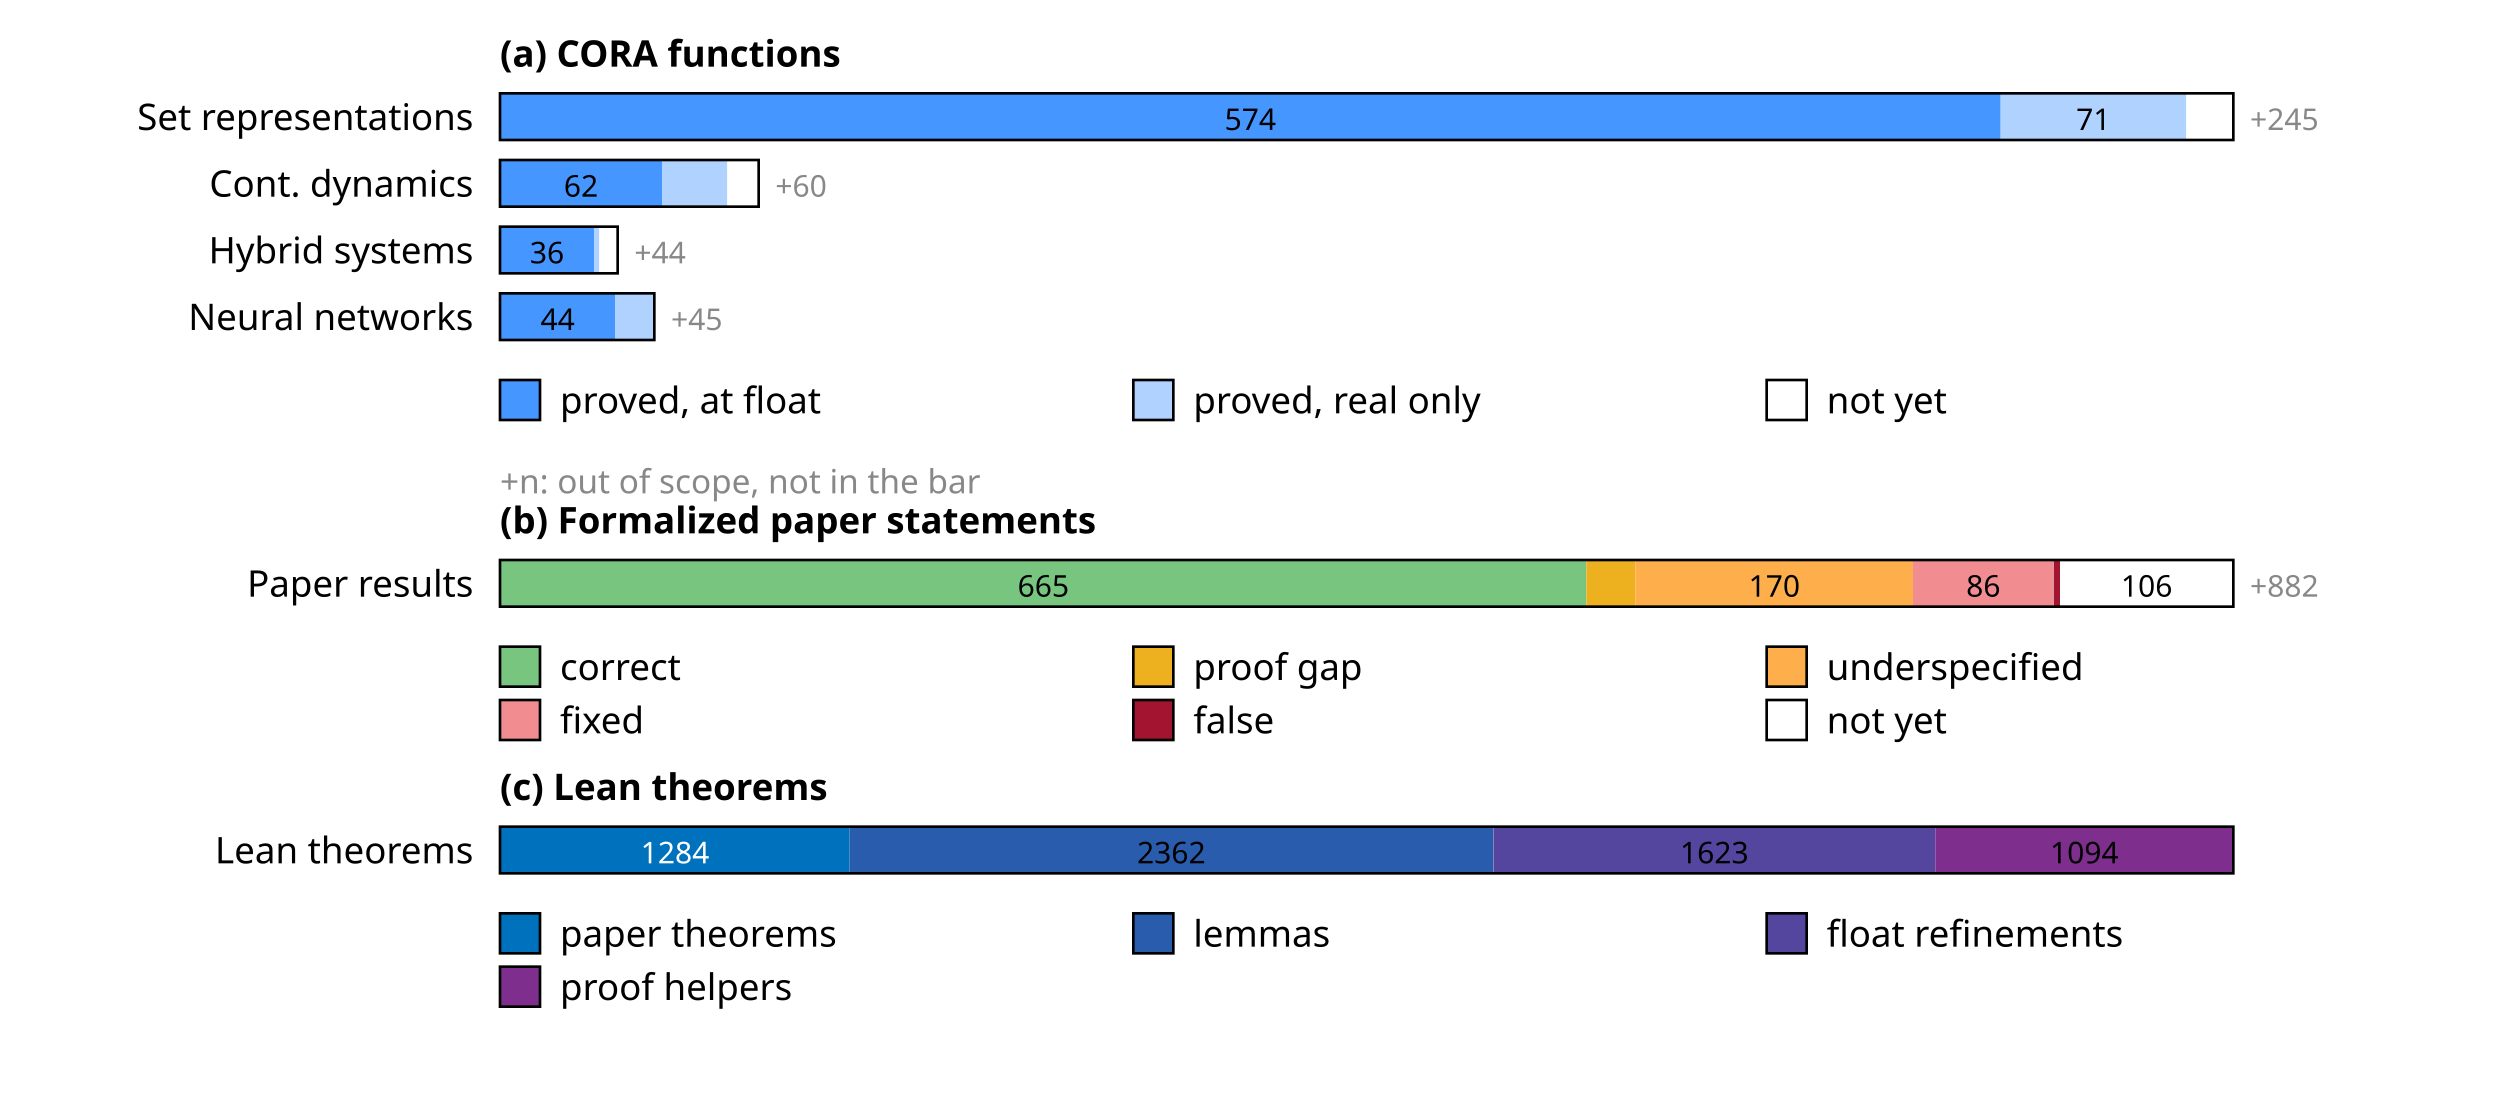
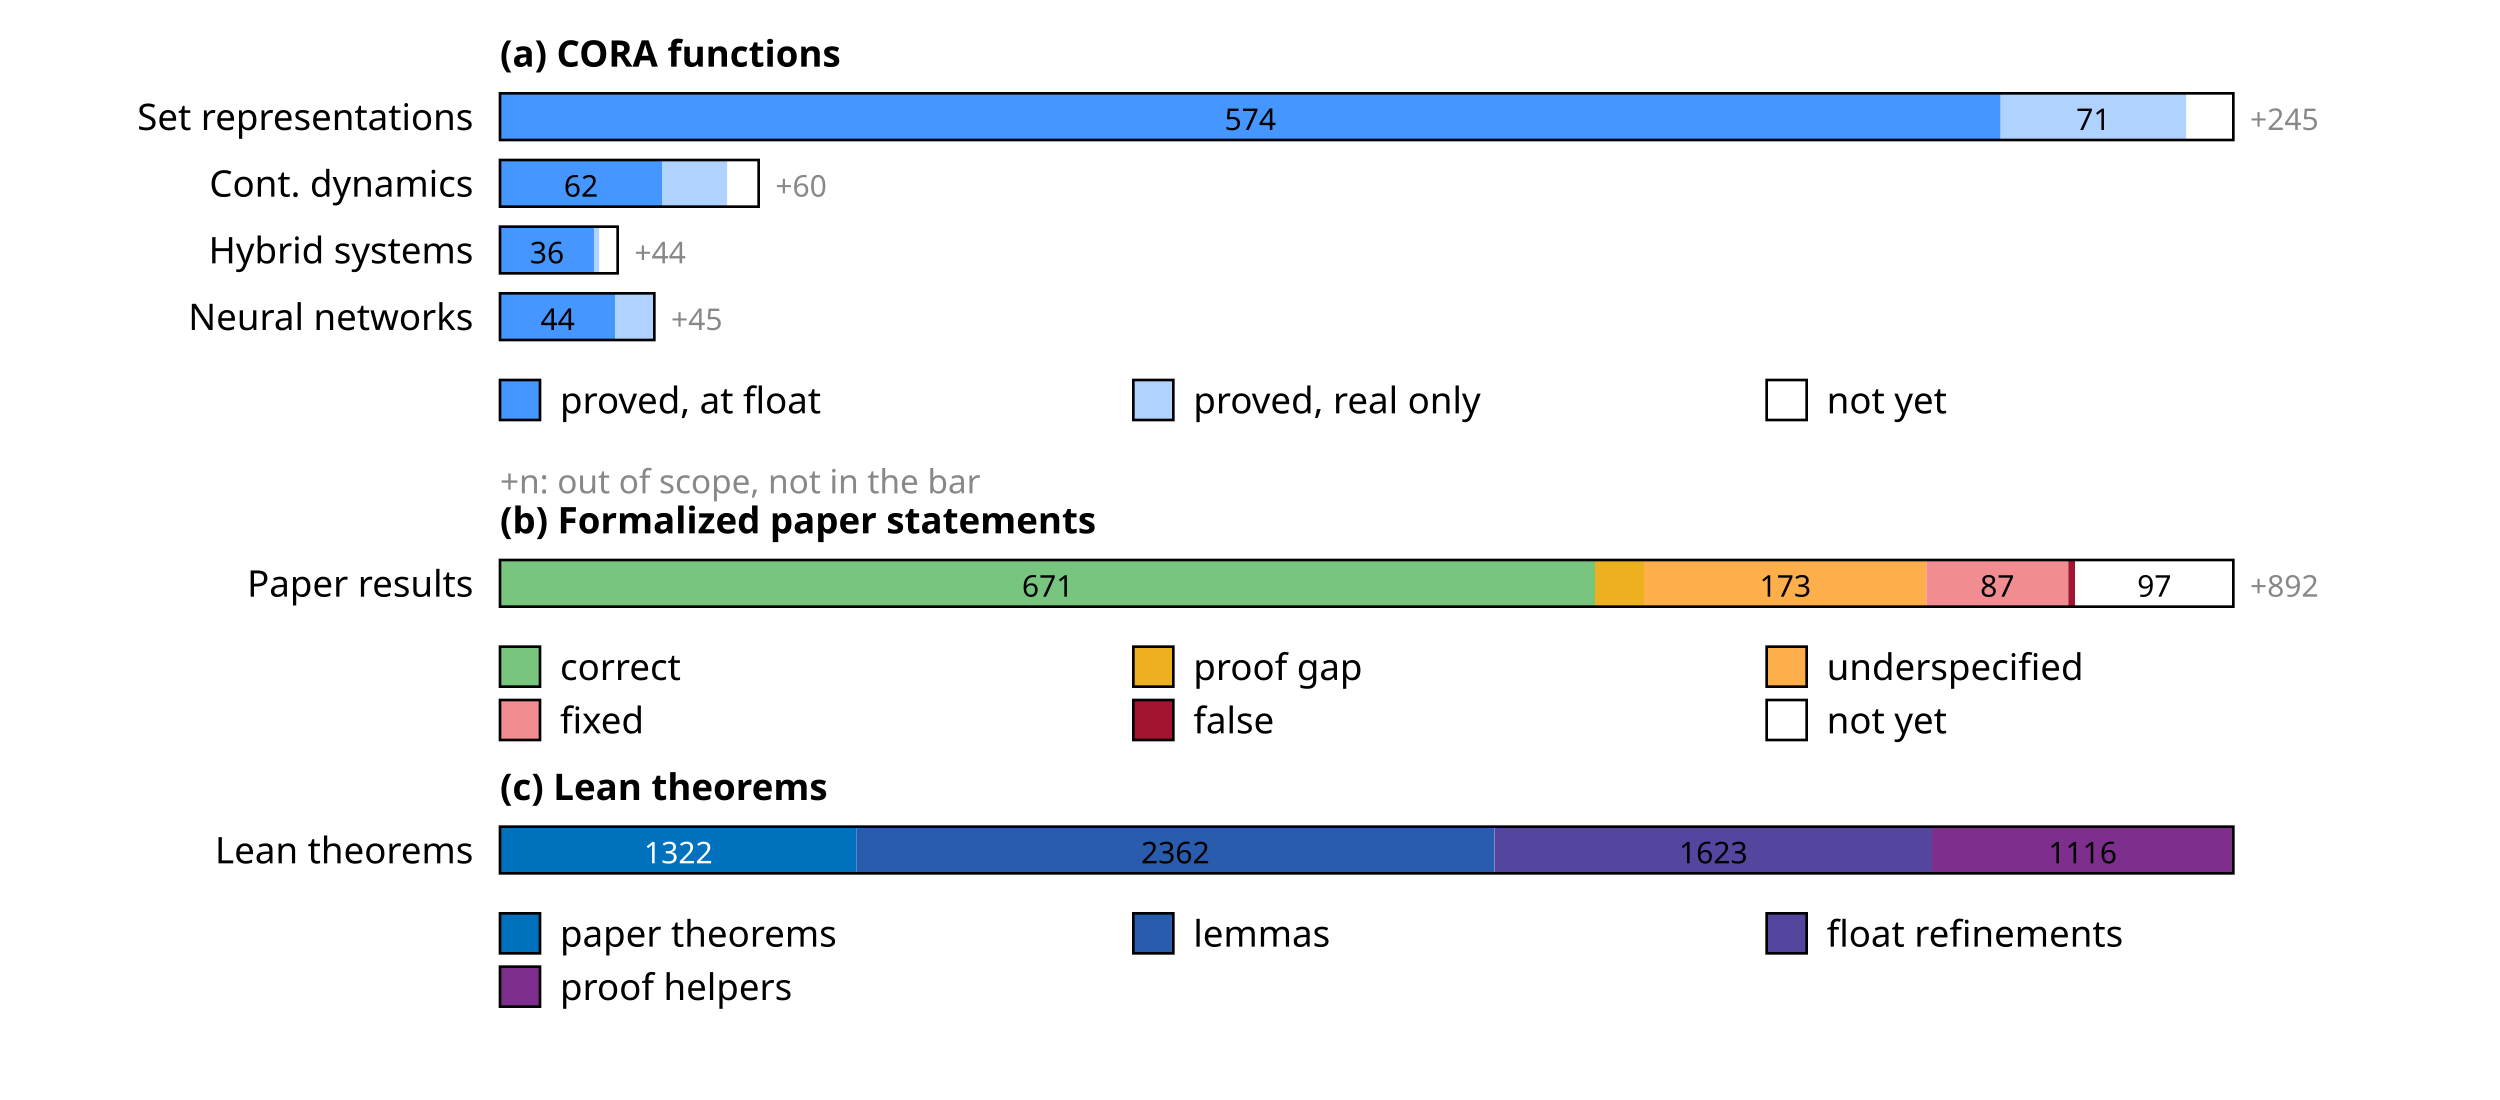
<svg xmlns="http://www.w3.org/2000/svg" width="750" height="330" font-family="sans-serif" font-size="11">
  <rect width="100%" height="100%" fill="white" />
  <text x="150" y="20" font-weight="bold">(a) CORA functions</text>
  <text x="142" y="39" text-anchor="end">Set representations</text>
  <rect x="150.0" y="28" width="450.2" height="14" fill="rgb(69,150,255)" />
  <text x="375.1" y="39" text-anchor="middle" font-size="9" fill="#000">574</text>
  <rect x="600.2" y="28" width="55.7" height="14" fill="rgb(176,210,255)" />
  <text x="628.0" y="39" text-anchor="middle" font-size="9" fill="#000">71</text>
  <rect x="655.9" y="28" width="14.1" height="14" fill="rgb(255,255,255)" />
  <rect x="150" y="28" width="520.0" height="14" fill="none" stroke="#000" stroke-width="0.8" />
  <text x="675.0" y="39" font-size="9" fill="#888">+245</text>
  <text x="142" y="59" text-anchor="end">Cont. dynamics</text>
  <rect x="150.0" y="48" width="48.6" height="14" fill="rgb(69,150,255)" />
  <text x="174.3" y="59" text-anchor="middle" font-size="9" fill="#000">62</text>
  <rect x="198.6" y="48" width="19.6" height="14" fill="rgb(176,210,255)" />
  <rect x="218.2" y="48" width="9.4" height="14" fill="rgb(255,255,255)" />
  <rect x="150" y="48" width="77.6" height="14" fill="none" stroke="#000" stroke-width="0.8" />
  <text x="232.6" y="59" font-size="9" fill="#888">+60</text>
  <text x="142" y="79" text-anchor="end">Hybrid systems</text>
  <rect x="150.0" y="68" width="28.2" height="14" fill="rgb(69,150,255)" />
  <text x="164.1" y="79" text-anchor="middle" font-size="9" fill="#000">36</text>
  <rect x="178.2" y="68" width="1.6" height="14" fill="rgb(176,210,255)" />
  <rect x="179.8" y="68" width="5.5" height="14" fill="rgb(255,255,255)" />
  <rect x="150" y="68" width="35.3" height="14" fill="none" stroke="#000" stroke-width="0.8" />
  <text x="190.3" y="79" font-size="9" fill="#888">+44</text>
  <text x="142" y="99" text-anchor="end">Neural networks</text>
  <rect x="150.0" y="88" width="34.5" height="14" fill="rgb(69,150,255)" />
  <text x="167.3" y="99" text-anchor="middle" font-size="9" fill="#000">44</text>
  <rect x="184.5" y="88" width="11.8" height="14" fill="rgb(176,210,255)" />
  <rect x="150" y="88" width="46.3" height="14" fill="none" stroke="#000" stroke-width="0.8" />
  <text x="201.3" y="99" font-size="9" fill="#888">+45</text>
  <rect x="150" y="114" width="12" height="12" fill="rgb(69,150,255)" stroke="#000" stroke-width="0.8" />
  <text x="168" y="124">proved, at float</text>
  <rect x="340" y="114" width="12" height="12" fill="rgb(176,210,255)" stroke="#000" stroke-width="0.8" />
  <text x="358" y="124">proved, real only</text>
  <rect x="530" y="114" width="12" height="12" fill="rgb(255,255,255)" stroke="#000" stroke-width="0.8" />
  <text x="548" y="124">not yet</text>
  <text x="150" y="148" font-size="10" fill="#888">+n: out of scope, not in the bar</text>
  <text x="150" y="160" font-weight="bold">(b) Formalized paper statements</text>
  <text x="142" y="179" text-anchor="end">Paper results</text>
-   <rect x="150.0" y="168" width="325.9" height="14" fill="rgb(120,197,127)" />
-   <text x="313.0" y="179" text-anchor="middle" font-size="9" fill="#000">665</text>
-   <rect x="475.9" y="168" width="14.7" height="14" fill="rgb(237,177,32)" />
-   <rect x="490.6" y="168" width="83.3" height="14" fill="rgb(255,174,76)" />
-   <text x="532.3" y="179" text-anchor="middle" font-size="9" fill="#000">170</text>
-   <rect x="573.9" y="168" width="42.1" height="14" fill="rgb(241,141,145)" />
-   <text x="595.0" y="179" text-anchor="middle" font-size="9" fill="#000">86</text>
-   <rect x="616.1" y="168" width="2.0" height="14" fill="rgb(162,20,47)" />
-   <rect x="618.0" y="168" width="52.0" height="14" fill="rgb(255,255,255)" />
-   <text x="644.0" y="179" text-anchor="middle" font-size="9" fill="#000">106</text>
+   <rect x="150.0" y="168" width="328.5" height="14" fill="rgb(120,197,127)" />
+   <text x="314.3" y="179" text-anchor="middle" font-size="9" fill="#000">671</text>
+   <rect x="478.5" y="168" width="14.7" height="14" fill="rgb(237,177,32)" />
+   <rect x="493.2" y="168" width="84.7" height="14" fill="rgb(255,174,76)" />
+   <text x="535.6" y="179" text-anchor="middle" font-size="9" fill="#000">173</text>
+   <rect x="577.9" y="168" width="42.6" height="14" fill="rgb(241,141,145)" />
+   <text x="599.2" y="179" text-anchor="middle" font-size="9" fill="#000">87</text>
+   <rect x="620.5" y="168" width="2.0" height="14" fill="rgb(162,20,47)" />
+   <rect x="622.5" y="168" width="47.5" height="14" fill="rgb(255,255,255)" />
+   <text x="646.3" y="179" text-anchor="middle" font-size="9" fill="#000">97</text>
  <rect x="150" y="168" width="520.0" height="14" fill="none" stroke="#000" stroke-width="0.8" />
-   <text x="675.0" y="179" font-size="9" fill="#888">+882</text>
+   <text x="675.0" y="179" font-size="9" fill="#888">+892</text>
  <rect x="150" y="194" width="12" height="12" fill="rgb(120,197,127)" stroke="#000" stroke-width="0.8" />
  <text x="168" y="204">correct</text>
  <rect x="340" y="194" width="12" height="12" fill="rgb(237,177,32)" stroke="#000" stroke-width="0.8" />
  <text x="358" y="204">proof gap</text>
  <rect x="530" y="194" width="12" height="12" fill="rgb(255,174,76)" stroke="#000" stroke-width="0.8" />
  <text x="548" y="204">underspecified</text>
  <rect x="150" y="210" width="12" height="12" fill="rgb(241,141,145)" stroke="#000" stroke-width="0.8" />
  <text x="168" y="220">fixed</text>
  <rect x="340" y="210" width="12" height="12" fill="rgb(162,20,47)" stroke="#000" stroke-width="0.8" />
  <text x="358" y="220">false</text>
  <rect x="530" y="210" width="12" height="12" fill="rgb(255,255,255)" stroke="#000" stroke-width="0.8" />
  <text x="548" y="220">not yet</text>
  <text x="150" y="240" font-weight="bold">(c) Lean theorems</text>
  <text x="142" y="259" text-anchor="end">Lean theorems</text>
-   <rect x="150.0" y="248" width="104.9" height="14" fill="rgb(0,114,189)" />
-   <text x="202.5" y="259" text-anchor="middle" font-size="9" fill="#fff">1284</text>
-   <rect x="254.9" y="248" width="193.0" height="14" fill="rgb(42,92,173)" />
-   <text x="351.4" y="259" text-anchor="middle" font-size="9" fill="#000">2362</text>
-   <rect x="448.0" y="248" width="132.6" height="14" fill="rgb(84,69,158)" />
-   <text x="514.3" y="259" text-anchor="middle" font-size="9" fill="#000">1623</text>
-   <rect x="580.6" y="248" width="89.4" height="14" fill="rgb(126,47,142)" />
-   <text x="625.3" y="259" text-anchor="middle" font-size="9" fill="#000">1094</text>
+   <rect x="150.0" y="248" width="107.0" height="14" fill="rgb(0,114,189)" />
+   <text x="203.5" y="259" text-anchor="middle" font-size="9" fill="#fff">1322</text>
+   <rect x="257.0" y="248" width="191.2" height="14" fill="rgb(42,92,173)" />
+   <text x="352.6" y="259" text-anchor="middle" font-size="9" fill="#000">2362</text>
+   <rect x="448.3" y="248" width="131.4" height="14" fill="rgb(84,69,158)" />
+   <text x="514.0" y="259" text-anchor="middle" font-size="9" fill="#000">1623</text>
+   <rect x="579.6" y="248" width="90.4" height="14" fill="rgb(126,47,142)" />
+   <text x="624.8" y="259" text-anchor="middle" font-size="9" fill="#000">1116</text>
  <rect x="150" y="248" width="520.0" height="14" fill="none" stroke="#000" stroke-width="0.8" />
  <rect x="150" y="274" width="12" height="12" fill="rgb(0,114,189)" stroke="#000" stroke-width="0.8" />
  <text x="168" y="284">paper theorems</text>
  <rect x="340" y="274" width="12" height="12" fill="rgb(42,92,173)" stroke="#000" stroke-width="0.8" />
  <text x="358" y="284">lemmas</text>
  <rect x="530" y="274" width="12" height="12" fill="rgb(84,69,158)" stroke="#000" stroke-width="0.8" />
  <text x="548" y="284">float refinements</text>
  <rect x="150" y="290" width="12" height="12" fill="rgb(126,47,142)" stroke="#000" stroke-width="0.8" />
  <text x="168" y="300">proof helpers</text>
</svg>
